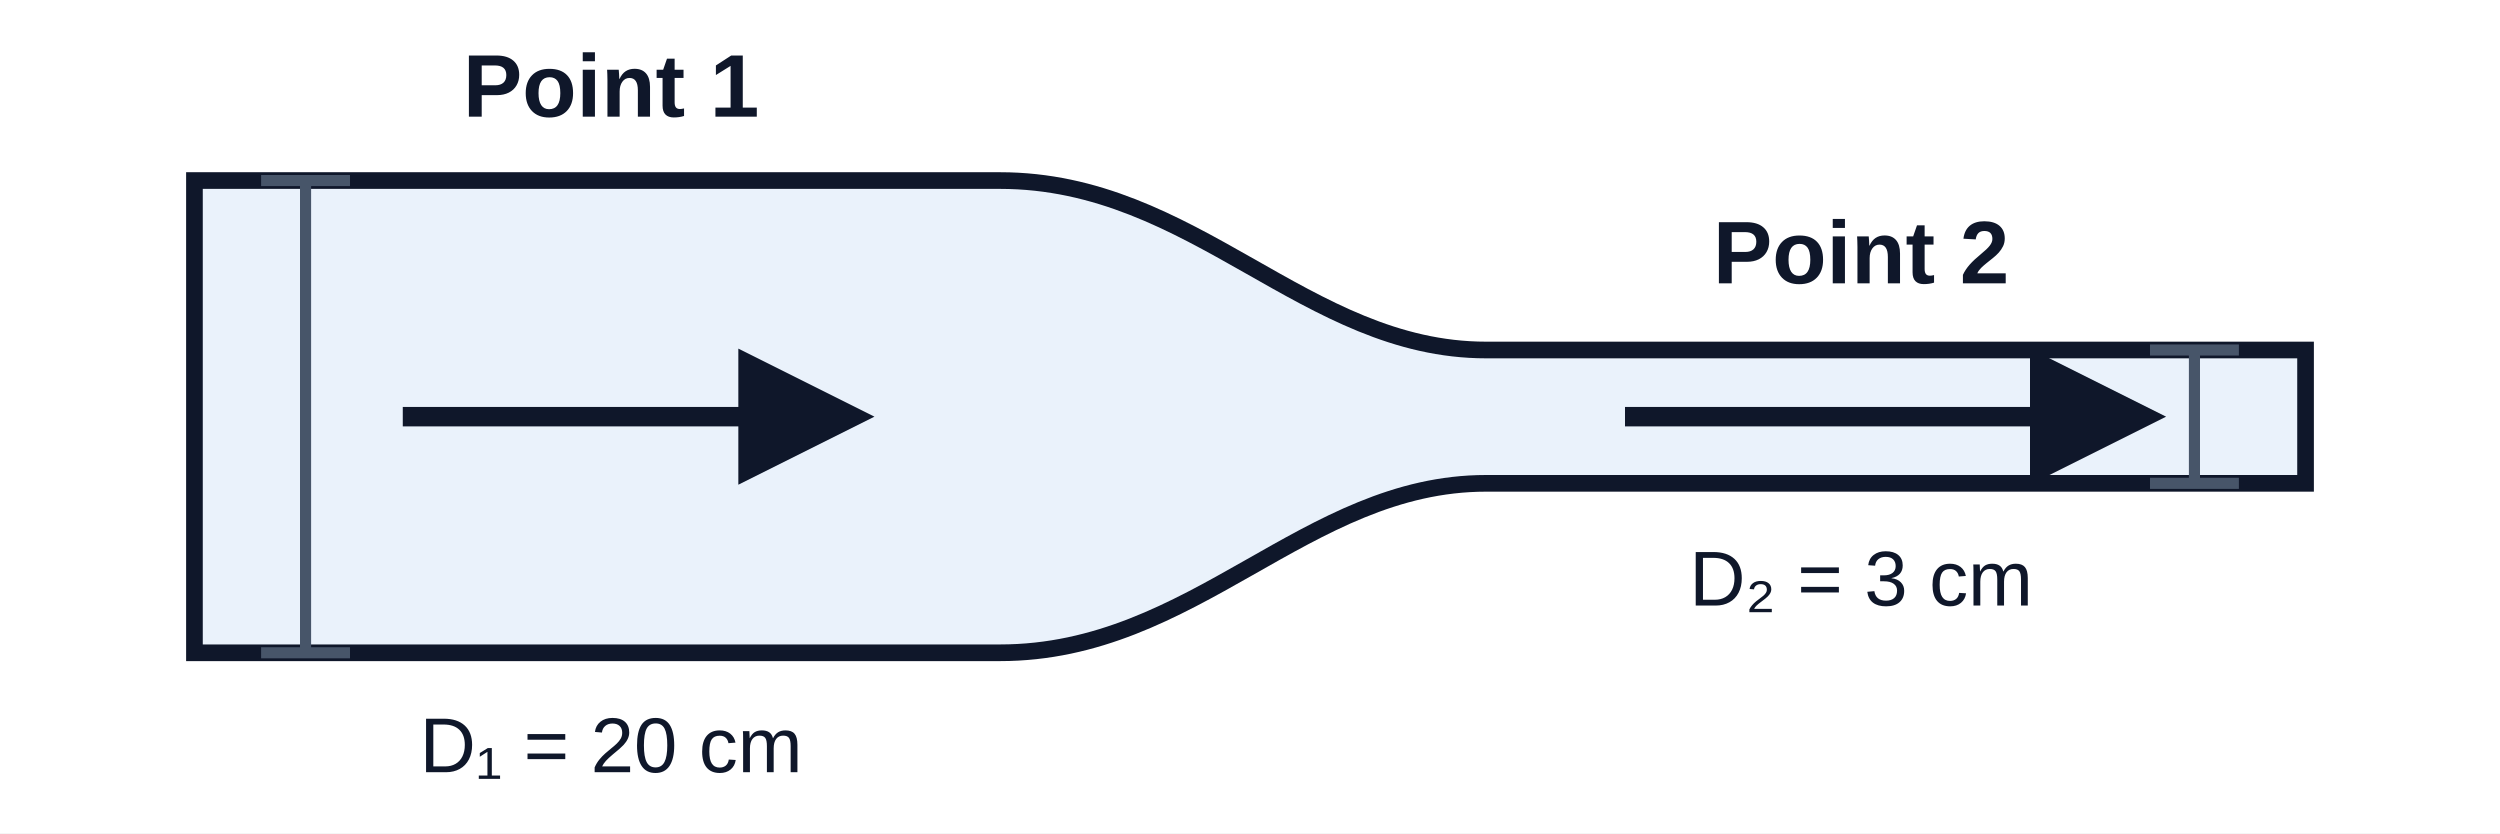
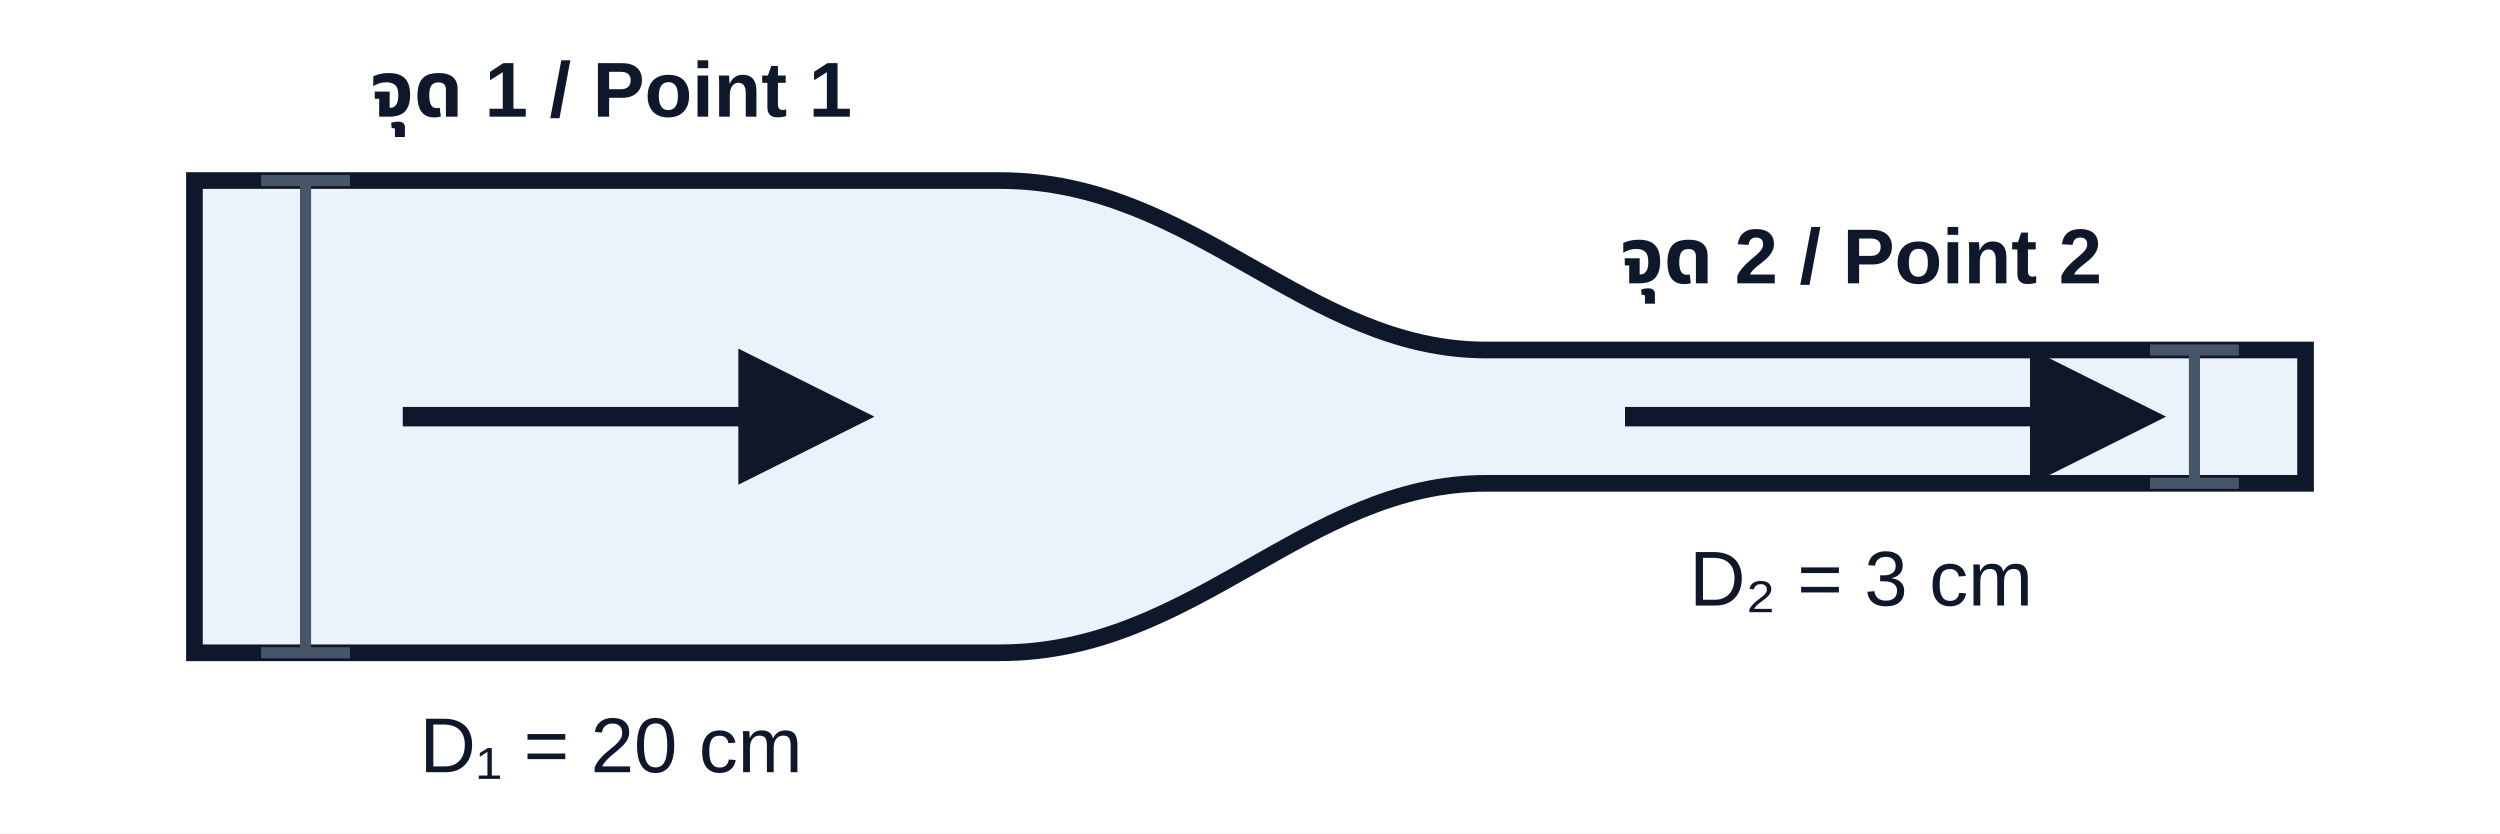
<svg xmlns="http://www.w3.org/2000/svg" viewBox="0 0 900 300" role="img" aria-labelledby="title desc">
  <defs>
    <marker id="arrow" viewBox="0 0 10 10" refX="8" refY="5" markerWidth="7" markerHeight="7" orient="auto-start-reverse">
      <path d="M 0 0 L 10 5 L 0 10 z" fill="#0f172a" />
    </marker>
  </defs>
  <rect width="900" height="300" fill="white" />
  <path d="M70 65 H360 C430 65 470 126 535 126 H830 V174 H535 C470 174 430 235 360 235 H70 Z" fill="#eaf2fb" stroke="#0f172a" stroke-width="6" />
  <line x1="145" y1="150" x2="305" y2="150" stroke="#0f172a" stroke-width="7" marker-end="url(#arrow)" />
  <line x1="585" y1="150" x2="770" y2="150" stroke="#0f172a" stroke-width="7" marker-end="url(#arrow)" />
  <line x1="110" y1="65" x2="110" y2="235" stroke="#475569" stroke-width="4" />
  <line x1="94" y1="65" x2="126" y2="65" stroke="#475569" stroke-width="4" />
  <line x1="94" y1="235" x2="126" y2="235" stroke="#475569" stroke-width="4" />
  <line x1="790" y1="126" x2="790" y2="174" stroke="#475569" stroke-width="4" />
  <line x1="774" y1="126" x2="806" y2="126" stroke="#475569" stroke-width="4" />
  <line x1="774" y1="174" x2="806" y2="174" stroke="#475569" stroke-width="4" />
-   <g fill="#0f172a" font-family="Arial, sans-serif" text-anchor="middle">
-     <text x="220" y="42" font-size="32" font-weight="700">Point 1</text>
+   <g fill="#0f172a" font-family="Arial, 'Noto Sans Thai', sans-serif" text-anchor="middle">
+     <text x="220" y="42" font-size="28" font-weight="700">จุด 1 / Point 1</text>
    <text x="220" y="278" font-size="28">D₁ = 20 cm</text>
-     <text x="670" y="102" font-size="32" font-weight="700">Point 2</text>
+     <text x="670" y="102" font-size="28" font-weight="700">จุด 2 / Point 2</text>
    <text x="670" y="218" font-size="28">D₂ = 3 cm</text>
  </g>
</svg>
